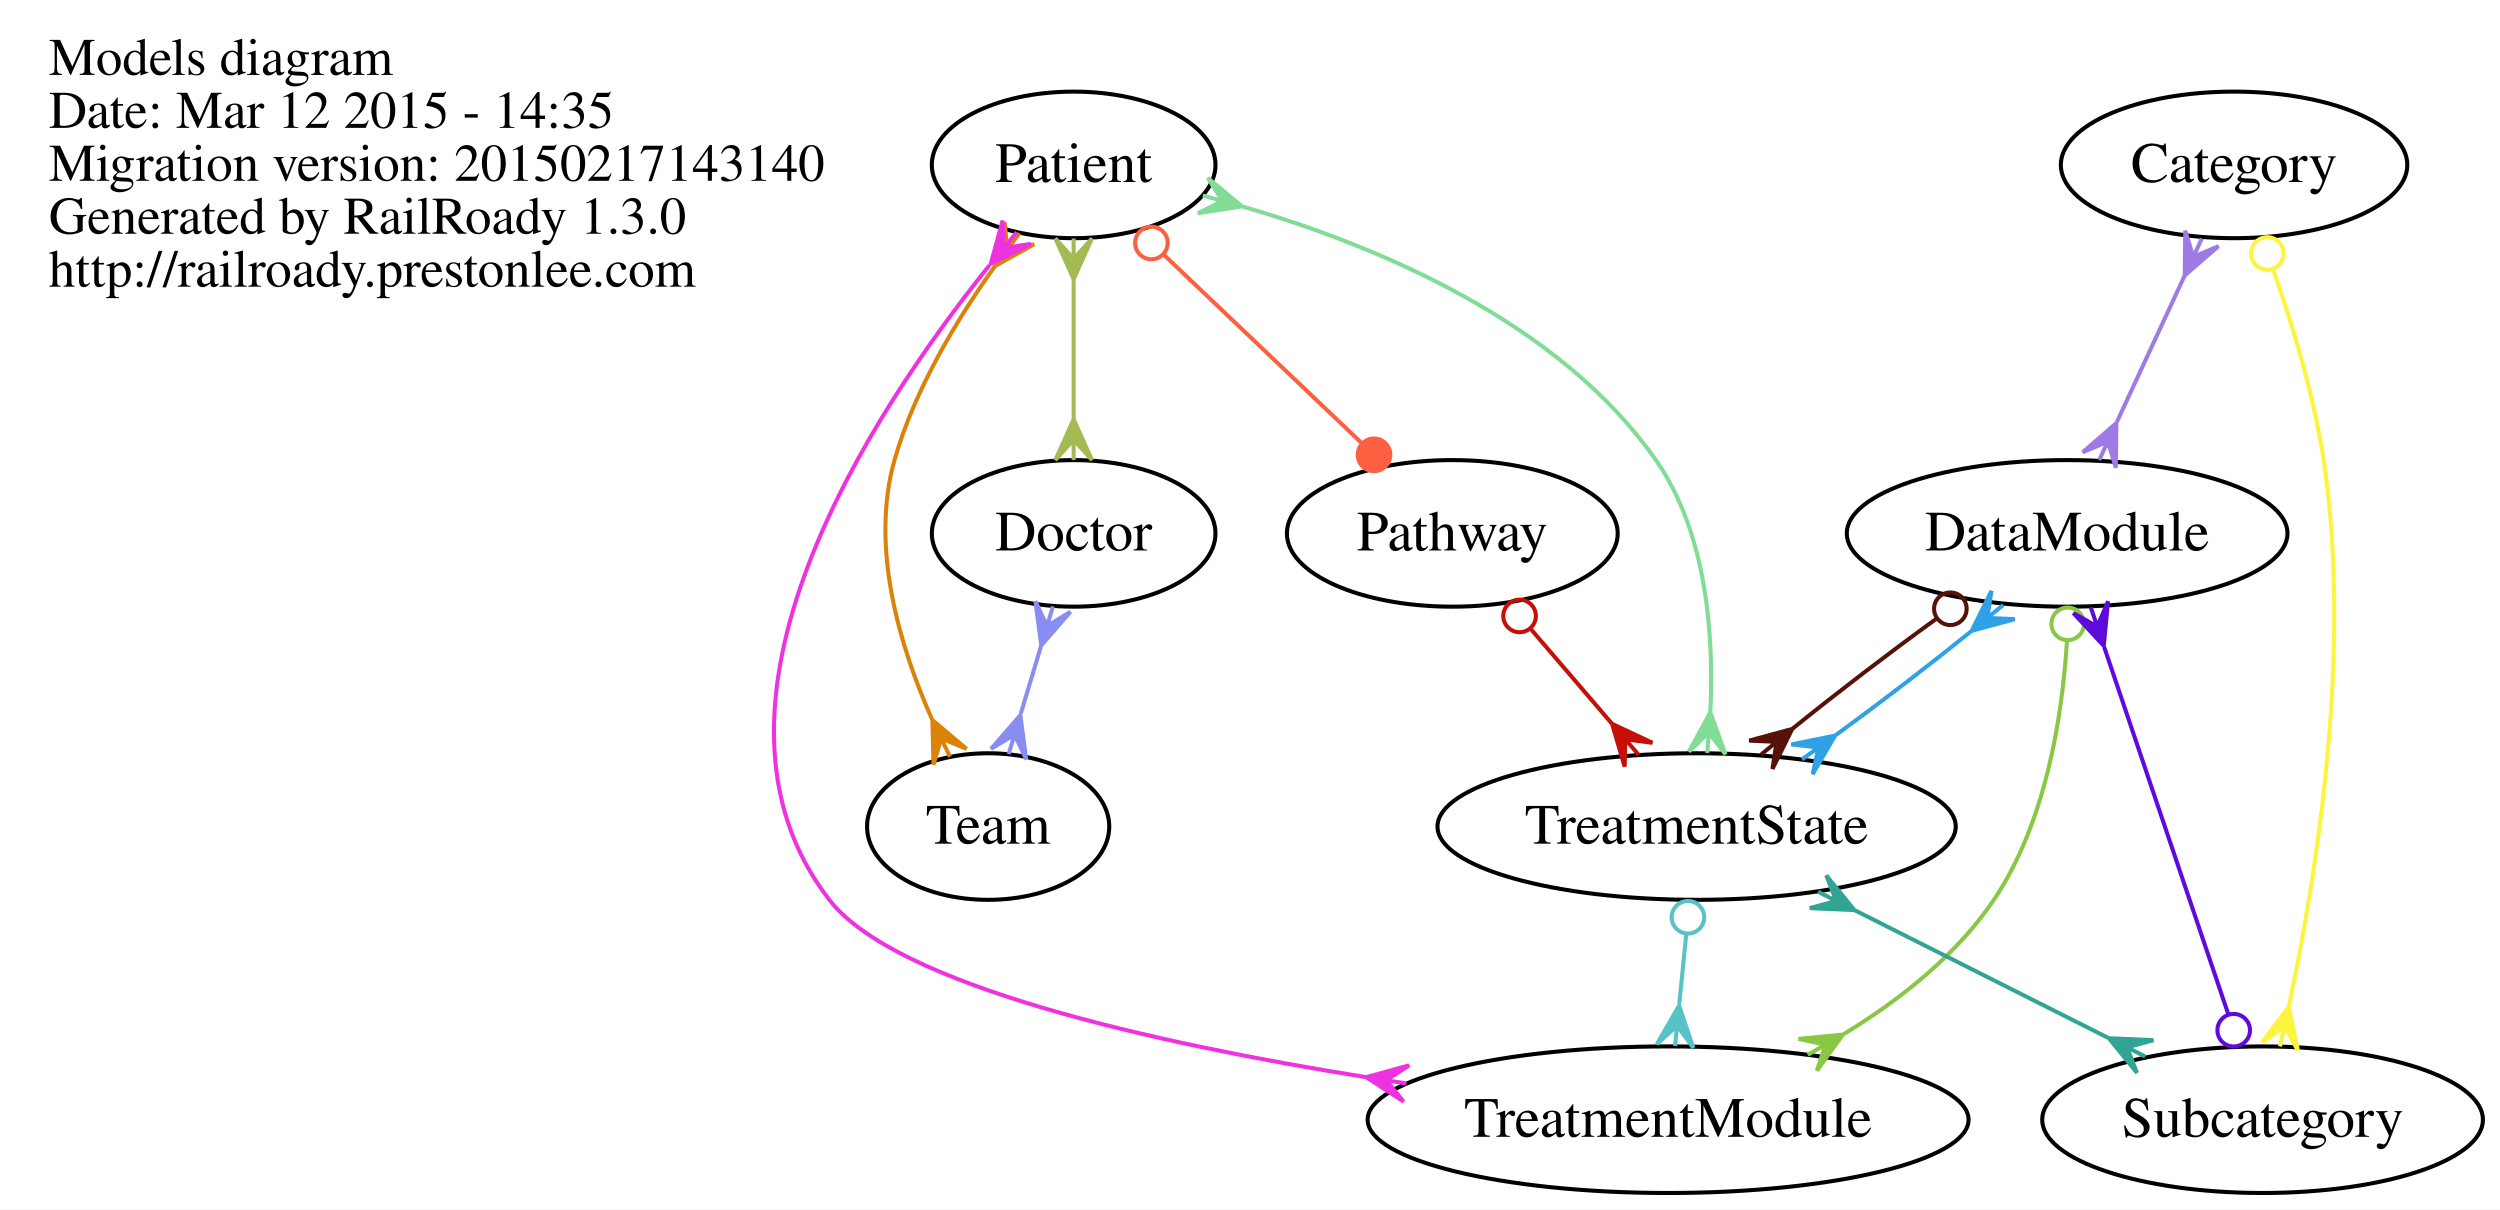
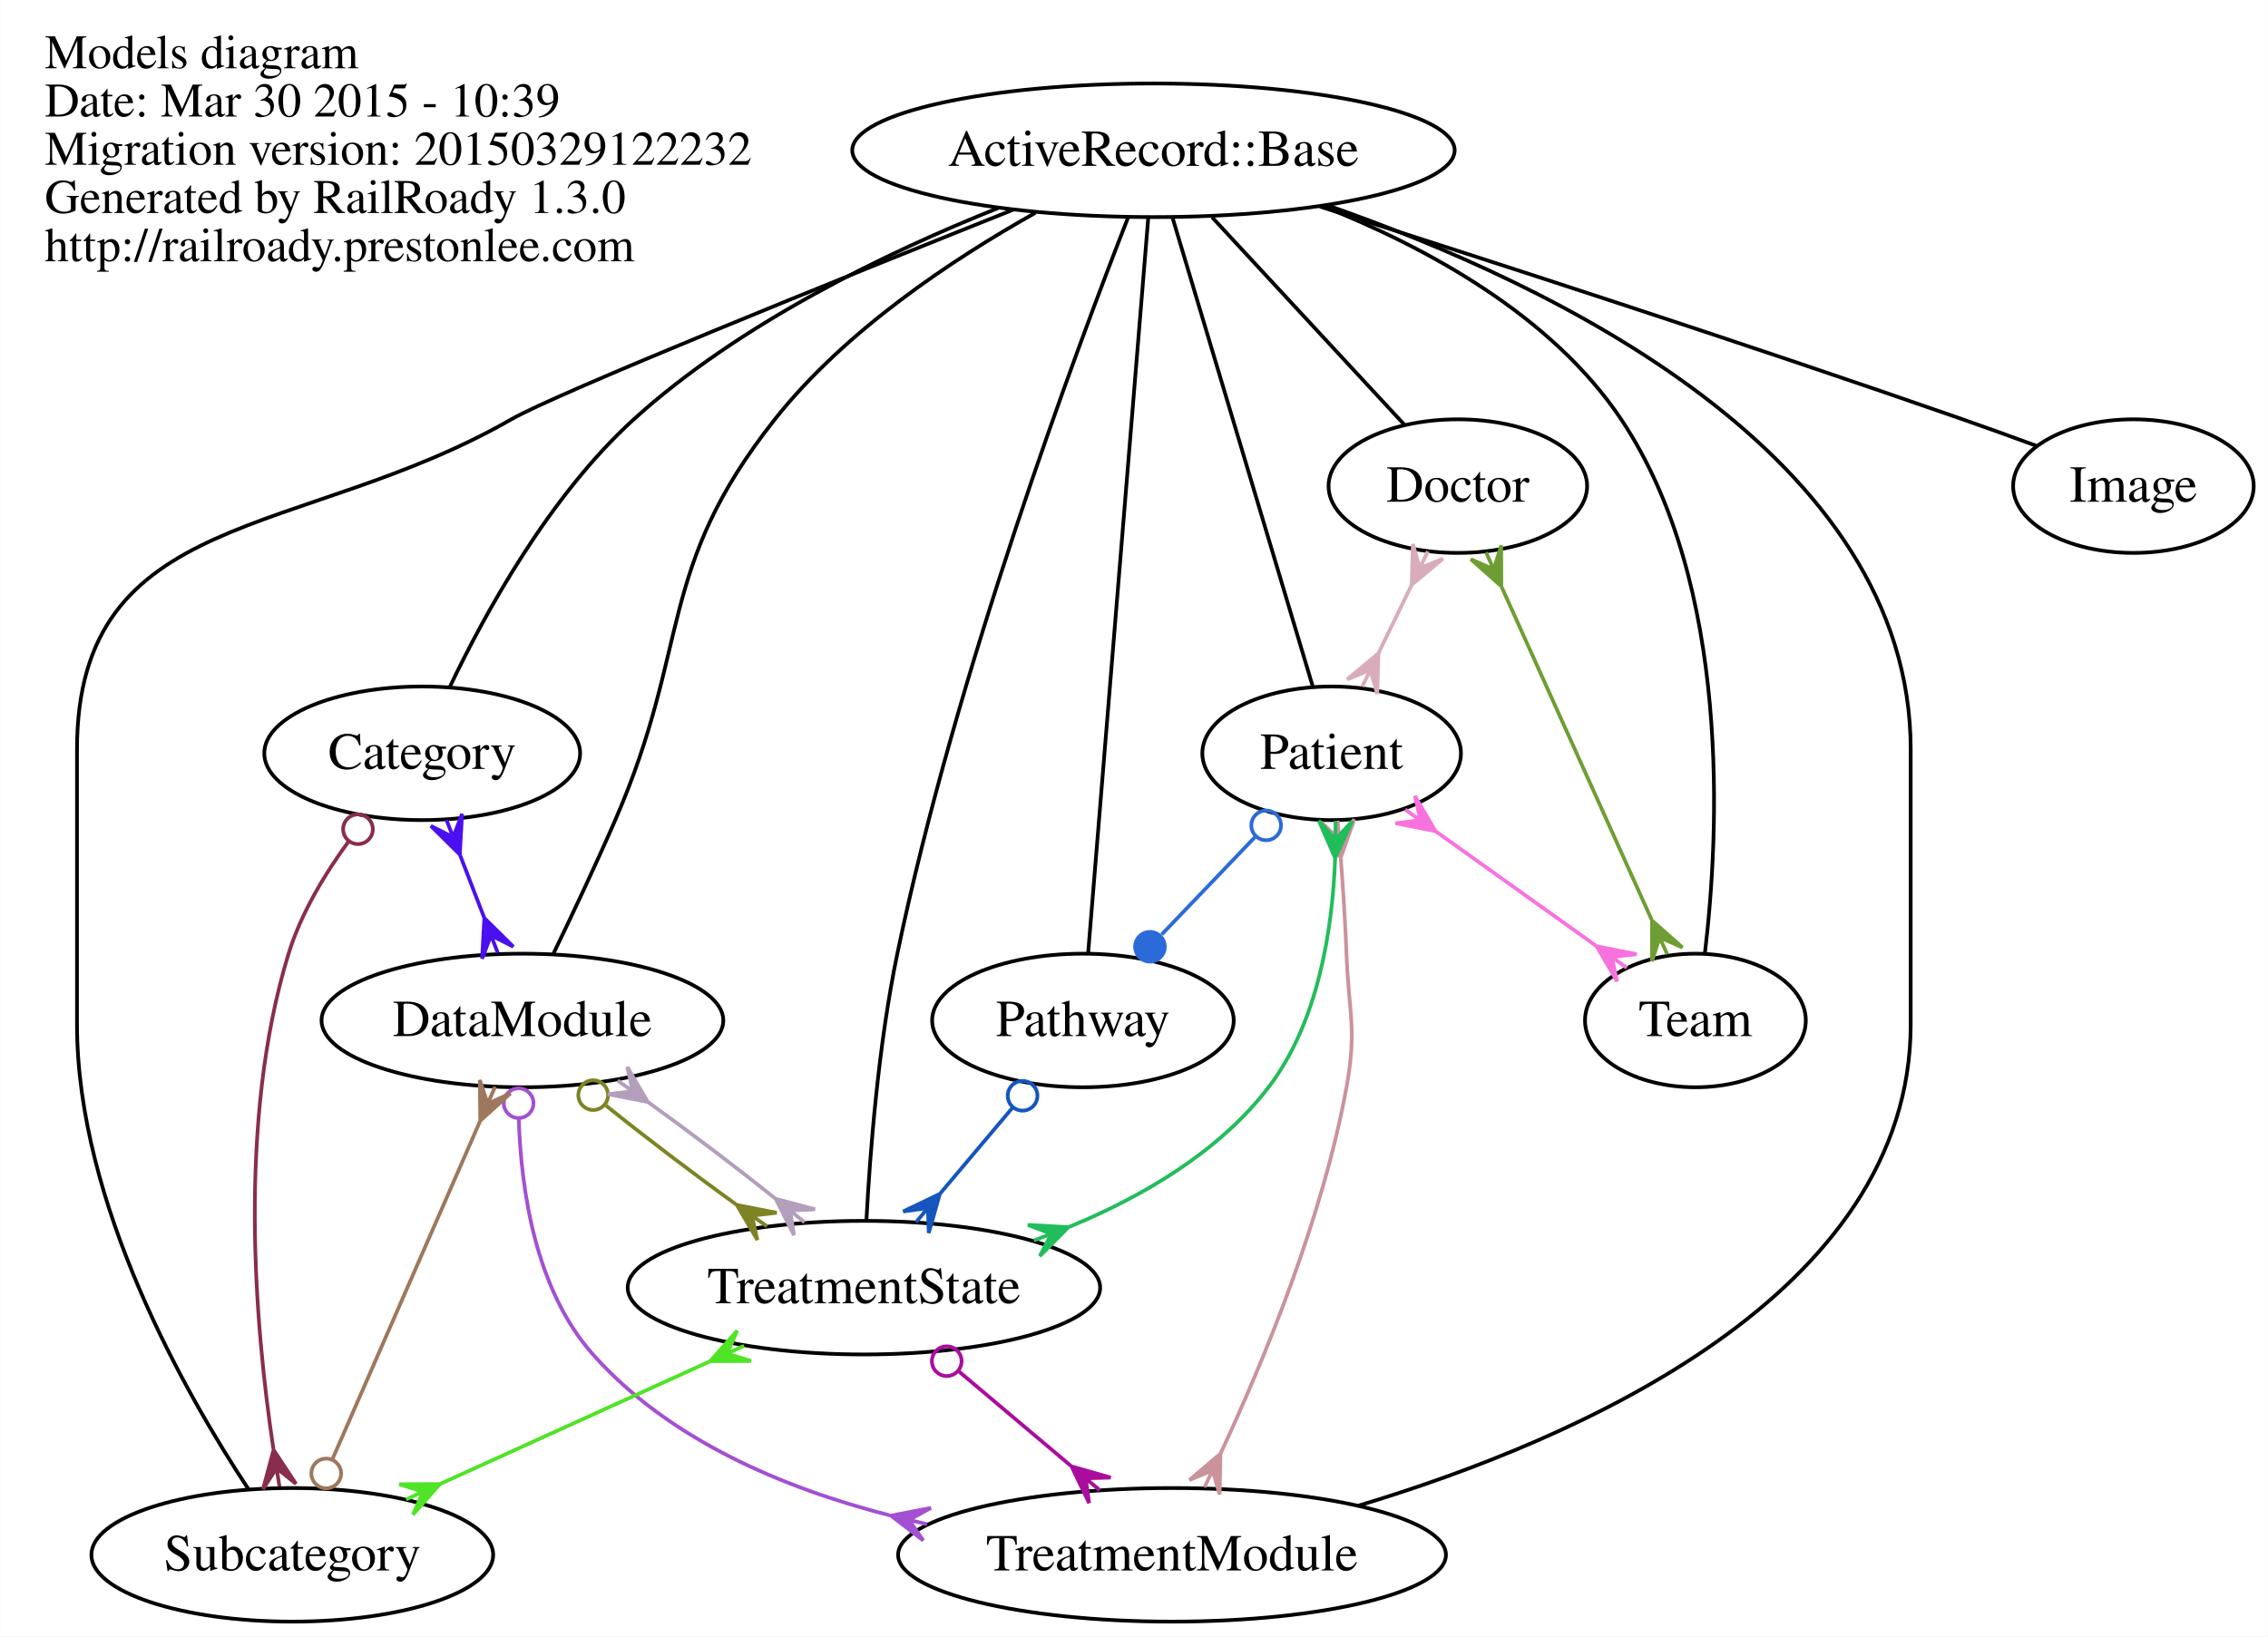
- <svg xmlns="http://www.w3.org/2000/svg" width="614pt" height="297pt" viewBox="0.00 0.00 614.00 297.00">
-   <g id="graph0" class="graph" transform="scale(1 1) rotate(0) translate(4 293)">
-     <polygon fill="white" stroke="none" points="-4,4 -4,-293 609.999,-293 609.999,4 -4,4" />
+ <svg xmlns="http://www.w3.org/2000/svg" width="611pt" height="441pt" viewBox="0.00 0.00 610.89 441.00">
+   <g id="graph0" class="graph" transform="scale(1 1) rotate(0) translate(4 437)">
+     <polygon fill="white" stroke="none" points="-4,4 -4,-437 606.89,-437 606.89,4 -4,4" />
    <g id="node1" class="node">
-       <text text-anchor="start" x="8" y="-274.6" font-family="Times,serif" font-size="13.00">Models diagram</text>
-       <text text-anchor="start" x="8" y="-261.6" font-family="Times,serif" font-size="13.00">Date: Mar 12 2015 - 14:35</text>
-       <text text-anchor="start" x="8" y="-248.6" font-family="Times,serif" font-size="13.00">Migration version: 20150217143140</text>
-       <text text-anchor="start" x="8" y="-235.6" font-family="Times,serif" font-size="13.00">Generated by RailRoady 1.3.0</text>
-       <text text-anchor="start" x="8" y="-222.6" font-family="Times,serif" font-size="13.00">http://railroady.prestonlee.com</text>
+       <text text-anchor="start" x="8" y="-418.6" font-family="Times,serif" font-size="13.00">Models diagram</text>
+       <text text-anchor="start" x="8" y="-405.6" font-family="Times,serif" font-size="13.00">Date: Mar 30 2015 - 10:39</text>
+       <text text-anchor="start" x="8" y="-392.6" font-family="Times,serif" font-size="13.00">Migration version: 20150329122232</text>
+       <text text-anchor="start" x="8" y="-379.6" font-family="Times,serif" font-size="13.00">Generated by RailRoady 1.3.0</text>
+       <text text-anchor="start" x="8" y="-366.6" font-family="Times,serif" font-size="13.00">http://railroady.prestonlee.com</text>
    </g>
    <g id="node2" class="node">
-       <ellipse fill="none" stroke="black" cx="544.688" cy="-252.5" rx="42.546" ry="18" />
-       <text text-anchor="middle" x="544.688" y="-248.3" font-family="Times,serif" font-size="14.00">Category</text>
+       <ellipse fill="none" stroke="black" cx="109.688" cy="-234" rx="42.546" ry="18" />
+       <text text-anchor="middle" x="109.688" y="-229.8" font-family="Times,serif" font-size="14.00">Category</text>
    </g>
    <g id="node3" class="node">
-       <ellipse fill="none" stroke="black" cx="503.688" cy="-162" rx="54.123" ry="18" />
-       <text text-anchor="middle" x="503.688" y="-157.8" font-family="Times,serif" font-size="14.00">DataModule</text>
+       <ellipse fill="none" stroke="black" cx="136.688" cy="-162" rx="54.123" ry="18" />
+       <text text-anchor="middle" x="136.688" y="-157.8" font-family="Times,serif" font-size="14.00">DataModule</text>
    </g>
    <g id="edge2" class="edge">
-       <path fill="none" stroke="#9e7ae5" d="M532.576,-225.355C527.326,-214.024 521.189,-200.778 515.925,-189.416" />
-       <polygon fill="#9e7ae5" stroke="#9e7ae5" points="532.579,-225.363 532.699,-236.328 534.681,-229.9 536.783,-234.436 536.783,-234.436 536.783,-234.436 534.681,-229.9 540.866,-232.545 532.579,-225.363 532.579,-225.363" />
-       <polygon fill="#9e7ae5" stroke="#9e7ae5" points="515.772,-189.085 515.652,-178.12 513.671,-184.548 511.569,-180.011 511.569,-180.011 511.569,-180.011 513.671,-184.548 507.486,-181.903 515.772,-189.085 515.772,-189.085" />
+       <path fill="none" stroke="#4a10ef" d="M119.881,-206.574C122.002,-201.073 124.24,-195.271 126.367,-189.758" />
+       <polygon fill="#4a10ef" stroke="#4a10ef" points="119.822,-206.725 112.025,-214.435 118.023,-211.39 116.224,-216.055 116.224,-216.055 116.224,-216.055 118.023,-211.39 120.422,-217.674 119.822,-206.725 119.822,-206.725" />
+       <polygon fill="#4a10ef" stroke="#4a10ef" points="126.426,-189.605 134.223,-181.895 128.225,-184.94 130.024,-180.275 130.024,-180.275 130.024,-180.275 128.225,-184.94 125.826,-178.656 126.426,-189.605 126.426,-189.605" />
+     </g>
+     <g id="node8" class="node">
+       <ellipse fill="none" stroke="black" cx="74.688" cy="-18" rx="54.123" ry="18" />
+       <text text-anchor="middle" x="74.688" y="-13.8" font-family="Times,serif" font-size="14.00">Subcategory</text>
+     </g>
+     <g id="edge1" class="edge">
+       <path fill="none" stroke="#892d4f" d="M89.899,-210.31C83.415,-201.461 77.022,-190.845 73.688,-180 59.811,-134.873 64.681,-79.208 69.601,-46.555" />
+       <ellipse fill="none" stroke="#892d4f" cx="92.385" cy="-213.538" rx="4" ry="4" />
+       <polygon fill="#892d4f" stroke="#892d4f" points="69.645,-46.283 75.686,-37.132 70.445,-41.348 71.244,-36.412 71.244,-36.412 71.244,-36.412 70.445,-41.348 66.802,-35.693 69.645,-46.283 69.645,-46.283" />
+     </g>
+     <g id="node10" class="node">
+       <ellipse fill="none" stroke="black" cx="311.688" cy="-18" rx="73.796" ry="18" />
+       <text text-anchor="middle" x="311.688" y="-13.8" font-family="Times,serif" font-size="14.00">TreatmentModule</text>
+     </g>
+     <g id="edge4" class="edge">
+       <path fill="none" stroke="#a350d2" d="M135.703,-135.511C136.317,-115.887 140.324,-89.279 155.688,-72 176.09,-49.055 206.811,-36.033 235.61,-28.648" />
+       <ellipse fill="none" stroke="#a350d2" cx="135.664" cy="-139.712" rx="4" ry="4" />
+       <polygon fill="#a350d2" stroke="#a350d2" points="235.964,-28.564 246.731,-30.642 240.83,-27.414 245.696,-26.263 245.696,-26.263 245.696,-26.263 240.83,-27.414 244.661,-21.884 235.964,-28.564 235.964,-28.564" />
+     </g>
+     <g id="node11" class="node">
+       <ellipse fill="none" stroke="black" cx="228.688" cy="-90" rx="63.64" ry="18" />
+       <text text-anchor="middle" x="228.688" y="-85.8" font-family="Times,serif" font-size="14.00">TreatmentState</text>
+     </g>
+     <g id="edge5" class="edge">
+       <path fill="none" stroke="#7e8325" d="M159.186,-139.079C169.768,-130.574 182.539,-120.866 194.272,-112.411" />
+       <ellipse fill="none" stroke="#7e8325" cx="155.75" cy="-141.882" rx="4" ry="4" />
+       <polygon fill="#7e8325" stroke="#7e8325" points="194.43,-112.299 205.189,-110.181 198.508,-109.405 202.585,-106.511 202.585,-106.511 202.585,-106.511 198.508,-109.405 199.98,-102.841 194.43,-112.299 194.43,-112.299" />
+     </g>
+     <g id="node4" class="node">
+       <ellipse fill="none" stroke="black" cx="388.688" cy="-306" rx="34.828" ry="18" />
+       <text text-anchor="middle" x="388.688" y="-301.8" font-family="Times,serif" font-size="14.00">Doctor</text>
    </g>
    <g id="node7" class="node">
-       <ellipse fill="none" stroke="black" cx="551.688" cy="-18" rx="54.123" ry="18" />
-       <text text-anchor="middle" x="551.688" y="-13.8" font-family="Times,serif" font-size="14.00">Subcategory</text>
+       <ellipse fill="none" stroke="black" cx="354.688" cy="-234" rx="34.837" ry="18" />
+       <text text-anchor="middle" x="354.688" y="-229.8" font-family="Times,serif" font-size="14.00">Patient</text>
    </g>
-     <g id="edge1" class="edge">
-       <path fill="none" stroke="#fdf440" d="M554.229,-226.959C559.01,-213.353 564.282,-195.997 566.688,-180 573.738,-133.111 564.955,-78.009 558.163,-45.943" />
-       <ellipse fill="none" stroke="#fdf440" cx="552.86" cy="-230.737" rx="4" ry="4" />
-       <polygon fill="#fdf440" stroke="#fdf440" points="558.123,-45.761 560.355,-35.025 557.042,-40.879 555.962,-35.997 555.962,-35.997 555.962,-35.997 557.042,-40.879 551.568,-36.97 558.123,-45.761 558.123,-45.761" />
+     <g id="edge8" class="edge">
+       <path fill="none" stroke="#d8acbb" d="M376.227,-279.345C373.317,-273.354 370.216,-266.97 367.3,-260.966" />
+       <polygon fill="#d8acbb" stroke="#d8acbb" points="376.261,-279.416 376.582,-290.377 378.446,-283.913 380.63,-288.411 380.63,-288.411 380.63,-288.411 378.446,-283.913 384.678,-286.445 376.261,-279.416 376.261,-279.416" />
+       <polygon fill="#d8acbb" stroke="#d8acbb" points="367.293,-260.951 366.971,-249.99 365.108,-256.454 362.924,-251.956 362.924,-251.956 362.924,-251.956 365.108,-256.454 358.876,-253.922 367.293,-260.951 367.293,-260.951" />
    </g>
    <g id="node9" class="node">
-       <ellipse fill="none" stroke="black" cx="405.688" cy="-18" rx="73.796" ry="18" />
-       <text text-anchor="middle" x="405.688" y="-13.8" font-family="Times,serif" font-size="14.00">TreatmentModule</text>
+       <ellipse fill="none" stroke="black" cx="452.688" cy="-162" rx="29.741" ry="18" />
+       <text text-anchor="middle" x="452.688" y="-157.8" font-family="Times,serif" font-size="14.00">Team</text>
+     </g>
+     <g id="edge7" class="edge">
+       <path fill="none" stroke="#6e9e33" d="M400.547,-278.688C412.043,-253.179 429.385,-214.703 440.869,-189.224" />
+       <polygon fill="#6e9e33" stroke="#6e9e33" points="400.39,-279.036 392.178,-286.304 398.335,-283.595 396.281,-288.153 396.281,-288.153 396.281,-288.153 398.335,-283.595 400.383,-290.002 400.39,-279.036 400.39,-279.036" />
+       <polygon fill="#6e9e33" stroke="#6e9e33" points="440.996,-188.942 449.207,-181.674 443.05,-184.383 445.105,-179.825 445.105,-179.825 445.105,-179.825 443.05,-184.383 441.002,-177.976 440.996,-188.942 440.996,-188.942" />
+     </g>
+     <g id="node5" class="node">
+       <ellipse fill="none" stroke="black" cx="570.688" cy="-306" rx="32.406" ry="18" />
+       <text text-anchor="middle" x="570.688" y="-301.8" font-family="Times,serif" font-size="14.00">Image</text>
+     </g>
+     <g id="node6" class="node">
+       <ellipse fill="none" stroke="black" cx="287.688" cy="-162" rx="40.625" ry="18" />
+       <text text-anchor="middle" x="287.688" y="-157.8" font-family="Times,serif" font-size="14.00">Pathway</text>
+     </g>
+     <g id="edge11" class="edge">
+       <path fill="none" stroke="#1456bd" d="M268.679,-138.448C262.478,-131.091 255.566,-122.89 249.256,-115.403" />
+       <ellipse fill="none" stroke="#1456bd" cx="271.426" cy="-141.706" rx="4" ry="4" />
+       <polygon fill="#1456bd" stroke="#1456bd" points="249.152,-115.28 246.148,-104.733 245.93,-111.457 242.707,-107.633 242.707,-107.633 242.707,-107.633 245.93,-111.457 239.266,-110.534 249.152,-115.28 249.152,-115.28" />
+     </g>
+     <g id="edge13" class="edge">
+       <path fill="none" stroke="#2b6bd9" d="M334.149,-211.542C326.142,-203.177 316.968,-193.591 308.898,-185.16" />
+       <ellipse fill="none" stroke="#2b6bd9" cx="337.052" cy="-214.575" rx="4" ry="4" />
+       <ellipse fill="#2b6bd9" stroke="#2b6bd9" cx="305.746" cy="-181.867" rx="4" ry="4" />
+     </g>
+     <g id="edge14" class="edge">
+       <path fill="none" stroke="#f872de" d="M382.751,-212.955C396.305,-203.274 412.49,-191.713 425.876,-182.152" />
+       <polygon fill="#f872de" stroke="#f872de" points="382.657,-213.022 371.904,-215.173 378.588,-215.928 374.52,-218.834 374.52,-218.834 374.52,-218.834 378.588,-215.928 377.135,-222.496 382.657,-213.022 382.657,-213.022" />
+       <polygon fill="#f872de" stroke="#f872de" points="426.074,-182.01 436.827,-179.859 430.143,-179.104 434.212,-176.197 434.212,-176.197 434.212,-176.197 430.143,-179.104 431.596,-172.535 426.074,-182.01 426.074,-182.01" />
+     </g>
+     <g id="edge16" class="edge">
+       <path fill="none" stroke="#ca939c" d="M357.15,-205.621C357.783,-197.392 358.374,-188.335 358.688,-180 359.29,-164.011 361.549,-159.742 358.688,-144 352.245,-108.558 336.309,-70.091 324.778,-45.328" />
+       <polygon fill="#ca939c" stroke="#ca939c" points="357.13,-205.866 351.828,-215.465 356.721,-210.849 356.313,-215.833 356.313,-215.833 356.313,-215.833 356.721,-210.849 360.798,-216.2 357.13,-205.866 357.13,-205.866" />
+       <polygon fill="#ca939c" stroke="#ca939c" points="324.746,-45.261 324.514,-34.297 322.598,-40.745 320.45,-36.23 320.45,-36.23 320.45,-36.23 322.598,-40.745 316.387,-38.163 324.746,-45.261 324.746,-45.261" />
+     </g>
+     <g id="edge15" class="edge">
+       <path fill="none" stroke="#22bd5b" d="M355.631,-205.614C354.92,-186.554 351.101,-161.517 337.688,-144 324.331,-126.556 303.736,-114.524 284.031,-106.393" />
+       <polygon fill="#22bd5b" stroke="#22bd5b" points="355.632,-205.772 351.244,-215.822 355.688,-210.772 355.743,-215.772 355.743,-215.772 355.743,-215.772 355.688,-210.772 360.243,-215.722 355.632,-205.772 355.632,-205.772" />
+       <polygon fill="#22bd5b" stroke="#22bd5b" points="283.796,-106.302 276.082,-98.508 279.13,-104.505 274.464,-102.707 274.464,-102.707 274.464,-102.707 279.13,-104.505 272.847,-106.906 283.796,-106.302 283.796,-106.302" />
+     </g>
+     <g id="edge18" class="edge">
+       <path fill="none" stroke="#9e775c" d="M85.467,-43.687C96.585,-69.152 113.86,-108.717 125.224,-134.743" />
+       <ellipse fill="none" stroke="#9e775c" cx="83.828" cy="-39.934" rx="4" ry="4" />
+       <polygon fill="#9e775c" stroke="#9e775c" points="125.331,-134.989 125.208,-145.954 127.331,-139.571 129.332,-144.153 129.332,-144.153 129.332,-144.153 127.331,-139.571 133.456,-142.352 125.331,-134.989 125.331,-134.989" />
+     </g>
+     <g id="edge23" class="edge">
+       <path fill="none" stroke="#b39ebb" d="M204.763,-114.064C194.308,-122.419 181.925,-131.805 170.568,-139.975" />
+       <polygon fill="#b39ebb" stroke="#b39ebb" points="204.92,-113.937 215.517,-111.119 208.799,-110.782 212.678,-107.628 212.678,-107.628 212.678,-107.628 208.799,-110.782 209.839,-104.136 204.92,-113.937 204.92,-113.937" />
+       <polygon fill="#b39ebb" stroke="#b39ebb" points="170.489,-140.031 159.728,-142.139 166.409,-142.921 162.329,-145.811 162.329,-145.811 162.329,-145.811 166.409,-142.921 164.93,-149.483 170.489,-140.031 170.489,-140.031" />
+     </g>
+     <g id="edge24" class="edge">
+       <path fill="none" stroke="#4fe425" d="M187.239,-70.159C164.667,-59.9 136.874,-47.267 114.554,-37.121" />
+       <polygon fill="#4fe425" stroke="#4fe425" points="187.301,-70.188 194.542,-78.422 191.852,-72.257 196.404,-74.326 196.404,-74.326 196.404,-74.326 191.852,-72.257 198.266,-70.229 187.301,-70.188 187.301,-70.188" />
+       <polygon fill="#4fe425" stroke="#4fe425" points="114.459,-37.078 107.217,-28.843 109.907,-35.009 105.355,-32.94 105.355,-32.94 105.355,-32.94 109.907,-35.009 103.493,-37.036 114.459,-37.078 114.459,-37.078" />
+     </g>
+     <g id="edge22" class="edge">
+       <path fill="none" stroke="#aa0d9e" d="M254.125,-67.547C263.712,-59.461 274.652,-50.235 284.401,-42.013" />
+       <ellipse fill="none" stroke="#aa0d9e" cx="250.996" cy="-70.186" rx="4" ry="4" />
+       <polygon fill="#aa0d9e" stroke="#aa0d9e" points="284.61,-41.837 295.155,-38.83 288.432,-38.613 292.254,-35.39 292.254,-35.39 292.254,-35.39 288.432,-38.613 289.353,-31.95 284.61,-41.837 284.61,-41.837" />
+     </g>
+     <g id="node12" class="node">
+       <ellipse fill="none" stroke="black" cx="306.688" cy="-396.5" rx="81.142" ry="18" />
+       <text text-anchor="middle" x="306.688" y="-392.3" font-family="Times,serif" font-size="14.00">ActiveRecord::Base</text>
    </g>
    <g id="edge3" class="edge">
-       <path fill="none" stroke="#89c744" d="M503.646,-135.594C502.475,-116.619 498.363,-90.823 485.688,-72 476.528,-58.397 462.584,-47.418 448.889,-39.058" />
-       <ellipse fill="none" stroke="#89c744" cx="503.826" cy="-139.786" rx="4" ry="4" />
-       <polygon fill="#89c744" stroke="#89c744" points="448.65,-38.921 442.22,-30.038 444.314,-36.431 439.978,-33.94 439.978,-33.94 439.978,-33.94 444.314,-36.431 437.737,-37.843 448.65,-38.921 448.65,-38.921" />
-     </g>
-     <g id="node10" class="node">
-       <ellipse fill="none" stroke="black" cx="412.688" cy="-90" rx="63.64" ry="18" />
-       <text text-anchor="middle" x="412.688" y="-85.8" font-family="Times,serif" font-size="14.00">TreatmentState</text>
-     </g>
-     <g id="edge4" class="edge">
-       <path fill="none" stroke="#561108" d="M471.699,-141.128C460.029,-132.694 447.102,-122.81 436.274,-114.057" />
-       <ellipse fill="none" stroke="#561108" cx="475.007" cy="-143.488" rx="4" ry="4" />
-       <polygon fill="#561108" stroke="#561108" points="436.182,-113.981 431.319,-104.153 432.321,-110.805 428.46,-107.628 428.46,-107.628 428.46,-107.628 432.321,-110.805 425.601,-111.103 436.182,-113.981 436.182,-113.981" />
-     </g>
-     <g id="node4" class="node">
-       <ellipse fill="none" stroke="black" cx="259.688" cy="-162" rx="34.828" ry="18" />
-       <text text-anchor="middle" x="259.688" y="-157.8" font-family="Times,serif" font-size="14.00">Doctor</text>
-     </g>
-     <g id="node8" class="node">
-       <ellipse fill="none" stroke="black" cx="238.688" cy="-90" rx="29.741" ry="18" />
-       <text text-anchor="middle" x="238.688" y="-85.8" font-family="Times,serif" font-size="14.00">Team</text>
-     </g>
-     <g id="edge5" class="edge">
-       <path fill="none" stroke="#898df1" d="M251.716,-134.426C250.081,-128.977 248.359,-123.239 246.723,-117.783" />
-       <polygon fill="#898df1" stroke="#898df1" points="251.731,-134.477 250.294,-145.348 253.167,-139.266 254.604,-144.055 254.604,-144.055 254.604,-144.055 253.167,-139.266 258.914,-142.762 251.731,-134.477 251.731,-134.477" />
-       <polygon fill="#898df1" stroke="#898df1" points="246.598,-117.367 248.035,-106.496 245.161,-112.578 243.724,-107.789 243.724,-107.789 243.724,-107.789 245.161,-112.578 239.414,-109.082 246.598,-117.367 246.598,-117.367" />
-     </g>
-     <g id="node5" class="node">
-       <ellipse fill="none" stroke="black" cx="352.688" cy="-162" rx="40.625" ry="18" />
-       <text text-anchor="middle" x="352.688" y="-157.8" font-family="Times,serif" font-size="14.00">Pathway</text>
+       <path fill="none" stroke="black" d="M264.888,-380.955C235.048,-369.053 195.292,-349.945 166.688,-324 143.855,-303.29 126.442,-271.433 117.169,-251.978" />
    </g>
    <g id="edge6" class="edge">
-       <path fill="none" stroke="#c60f08" d="M372.018,-138.448C378.324,-131.091 385.354,-122.89 391.771,-115.403" />
-       <ellipse fill="none" stroke="#c60f08" cx="369.207" cy="-141.728" rx="4" ry="4" />
-       <polygon fill="#c60f08" stroke="#c60f08" points="391.923,-115.226 401.847,-110.562 395.177,-111.43 398.431,-107.633 398.431,-107.633 398.431,-107.633 395.177,-111.43 395.014,-104.705 391.923,-115.226 391.923,-115.226" />
-     </g>
-     <g id="node6" class="node">
-       <ellipse fill="none" stroke="black" cx="259.688" cy="-252.5" rx="34.837" ry="18" />
-       <text text-anchor="middle" x="259.688" y="-248.3" font-family="Times,serif" font-size="14.00">Patient</text>
+       <path fill="none" stroke="black" d="M274.882,-379.656C252.625,-367.178 223.603,-347.916 204.688,-324 172.639,-283.477 182.274,-263.386 161.688,-216 156.418,-203.869 150.053,-190.392 145.065,-180.063" />
    </g>
    <g id="edge9" class="edge">
-       <path fill="none" stroke="#a3bb52" d="M259.688,-224.092C259.688,-213.289 259.688,-200.912 259.688,-190.136" />
-       <polygon fill="#a3bb52" stroke="#a3bb52" points="259.688,-224.436 255.188,-234.436 259.688,-229.436 259.688,-234.436 259.688,-234.436 259.688,-234.436 259.688,-229.436 264.188,-234.436 259.688,-224.436 259.688,-224.436" />
-       <polygon fill="#a3bb52" stroke="#a3bb52" points="259.688,-190.011 264.188,-180.011 259.688,-185.011 259.688,-180.011 259.688,-180.011 259.688,-180.011 259.688,-185.011 255.188,-180.011 259.688,-190.011 259.688,-190.011" />
-     </g>
-     <g id="edge7" class="edge">
-       <path fill="none" stroke="#fc6040" d="M281.771,-230.485C296.44,-216.526 315.634,-198.261 330.354,-184.253" />
-       <ellipse fill="none" stroke="#fc6040" cx="278.785" cy="-233.327" rx="4" ry="4" />
-       <ellipse fill="#fc6040" stroke="#fc6040" cx="333.464" cy="-181.293" rx="4" ry="4" />
-     </g>
-     <g id="edge8" class="edge">
-       <path fill="none" stroke="#db8209" d="M240.364,-227.639C230.926,-214.443 220.572,-197.257 215.688,-180 209.637,-158.622 216.969,-134.174 224.918,-116.318" />
-       <polygon fill="#db8209" stroke="#db8209" points="240.392,-227.677 242.758,-238.385 243.379,-231.687 246.366,-235.696 246.366,-235.696 246.366,-235.696 243.379,-231.687 249.975,-233.007 240.392,-227.677 240.392,-227.677" />
-       <polygon fill="#db8209" stroke="#db8209" points="224.996,-116.156 233.375,-109.082 227.156,-111.647 229.317,-107.138 229.317,-107.138 229.317,-107.138 227.156,-111.647 225.258,-105.194 224.996,-116.156 224.996,-116.156" />
-     </g>
-     <g id="edge11" class="edge">
-       <path fill="none" stroke="#ef32df" d="M238.993,-227.813C209.491,-191.064 162.784,-119.6 199.688,-72 216.002,-50.957 279.303,-36.803 331.478,-28.455" />
-       <polygon fill="#ef32df" stroke="#ef32df" points="239.343,-228.236 242.234,-238.814 242.524,-232.094 245.705,-235.951 245.705,-235.951 245.705,-235.951 242.524,-232.094 249.177,-233.088 239.343,-228.236 239.343,-228.236" />
-       <polygon fill="#ef32df" stroke="#ef32df" points="331.53,-28.447 342.102,-31.36 336.471,-27.68 341.412,-26.913 341.412,-26.913 341.412,-26.913 336.471,-27.68 340.721,-22.466 331.53,-28.447 331.53,-28.447" />
+       <path fill="none" stroke="black" d="M322.498,-378.436C337.484,-362.263 359.8,-338.178 374.299,-322.529" />
    </g>
    <g id="edge10" class="edge">
-       <path fill="none" stroke="#81dc95" d="M301.289,-242.256C334.407,-232.588 378.999,-213.928 402.688,-180 415.172,-162.119 416.978,-137.117 416.06,-118.164" />
-       <polygon fill="#81dc95" stroke="#81dc95" points="301.057,-242.32 290.221,-240.637 296.236,-243.648 291.416,-244.975 291.416,-244.975 291.416,-244.975 296.236,-243.648 292.611,-249.314 301.057,-242.32 301.057,-242.32" />
-       <polygon fill="#81dc95" stroke="#81dc95" points="416.051,-118.043 419.779,-107.73 415.671,-113.057 415.292,-108.072 415.292,-108.072 415.292,-108.072 415.671,-113.057 410.805,-108.413 416.051,-118.043 416.051,-118.043" />
+       <path fill="none" stroke="black" d="M351.525,-381.33C395.712,-367.24 465.075,-344.783 524.688,-324 531.119,-321.758 538.023,-319.257 544.476,-316.878" />
    </g>
    <g id="edge12" class="edge">
-       <path fill="none" stroke="#5e0add" d="M543.281,-43.871C534.746,-69.119 521.573,-108.09 512.795,-134.059" />
-       <ellipse fill="none" stroke="#5e0add" cx="544.596" cy="-39.979" rx="4" ry="4" />
-       <polygon fill="#5e0add" stroke="#5e0add" points="512.68,-134.398 505.215,-142.43 511.079,-139.135 509.478,-143.871 509.478,-143.871 509.478,-143.871 511.079,-139.135 513.741,-145.313 512.68,-134.398 512.68,-134.398" />
+       <path fill="none" stroke="black" d="M305.291,-378.404C301.777,-335.407 292.603,-223.145 289.087,-180.121" />
    </g>
-     <g id="edge14" class="edge">
-       <path fill="none" stroke="#2fa2e7" d="M446.813,-112.422C457.891,-120.489 469.897,-129.695 480.058,-137.908" />
-       <polygon fill="#2fa2e7" stroke="#2fa2e7" points="446.696,-112.338 441.191,-102.854 442.632,-109.424 438.569,-106.511 438.569,-106.511 438.569,-106.511 442.632,-109.424 435.947,-110.168 446.696,-112.338 446.696,-112.338" />
-       <polygon fill="#2fa2e7" stroke="#2fa2e7" points="480.24,-138.057 485.103,-147.886 484.101,-141.234 487.962,-144.411 487.962,-144.411 487.962,-144.411 484.101,-141.234 490.821,-140.936 480.24,-138.057 480.24,-138.057" />
+     <g id="edge17" class="edge">
+       <path fill="none" stroke="black" d="M311.825,-378.324C321.063,-347.432 340.376,-282.855 349.588,-252.053" />
    </g>
-     <g id="edge15" class="edge">
-       <path fill="none" stroke="#31a494" d="M451.519,-69.445C470.968,-59.65 494.426,-47.837 513.751,-38.105" />
-       <polygon fill="#31a494" stroke="#31a494" points="451.438,-69.485 440.483,-69.964 446.972,-71.734 442.507,-73.983 442.507,-73.983 442.507,-73.983 446.972,-71.734 444.531,-78.002 451.438,-69.485 451.438,-69.485" />
-       <polygon fill="#31a494" stroke="#31a494" points="513.938,-38.011 524.894,-37.532 518.404,-35.762 522.87,-33.513 522.87,-33.513 522.87,-33.513 518.404,-35.762 520.846,-29.494 513.938,-38.011 513.938,-38.011" />
+     <g id="edge19" class="edge">
+       <path fill="none" stroke="black" d="M268.989,-380.52C221.898,-361.715 145.984,-331.058 133.688,-324 77.025,-291.474 16.688,-300.335 16.688,-235 16.688,-235 16.688,-235 16.688,-161 16.688,-112.534 46.003,-61.209 62.951,-35.587" />
    </g>
-     <g id="edge13" class="edge">
-       <path fill="none" stroke="#57c2c8" d="M410.152,-63.64C409.594,-58.063 409.001,-52.132 408.435,-46.476" />
-       <ellipse fill="none" stroke="#57c2c8" cx="410.559" cy="-67.716" rx="4" ry="4" />
-       <polygon fill="#57c2c8" stroke="#57c2c8" points="408.393,-46.055 411.876,-35.657 407.896,-41.08 407.398,-36.104 407.398,-36.104 407.398,-36.104 407.896,-41.08 402.921,-36.552 408.393,-46.055 408.393,-46.055" />
+     <g id="edge20" class="edge">
+       <path fill="none" stroke="black" d="M352.191,-381.478C380.065,-370.435 413.891,-352.126 432.688,-324 462.579,-279.271 459,-211.665 455.256,-180.217" />
+     </g>
+     <g id="edge21" class="edge">
+       <path fill="none" stroke="black" d="M353.489,-381.69C413.717,-360.694 510.688,-314.538 510.688,-235 510.688,-235 510.688,-235 510.688,-161 510.688,-87.999 420.856,-48.992 361.904,-31.253" />
+     </g>
+     <g id="edge25" class="edge">
+       <path fill="none" stroke="black" d="M299.896,-378.51C285.821,-342.537 253.466,-255.764 237.688,-180 232.558,-155.37 230.317,-126.272 229.362,-108.224" />
    </g>
  </g>
</svg>
